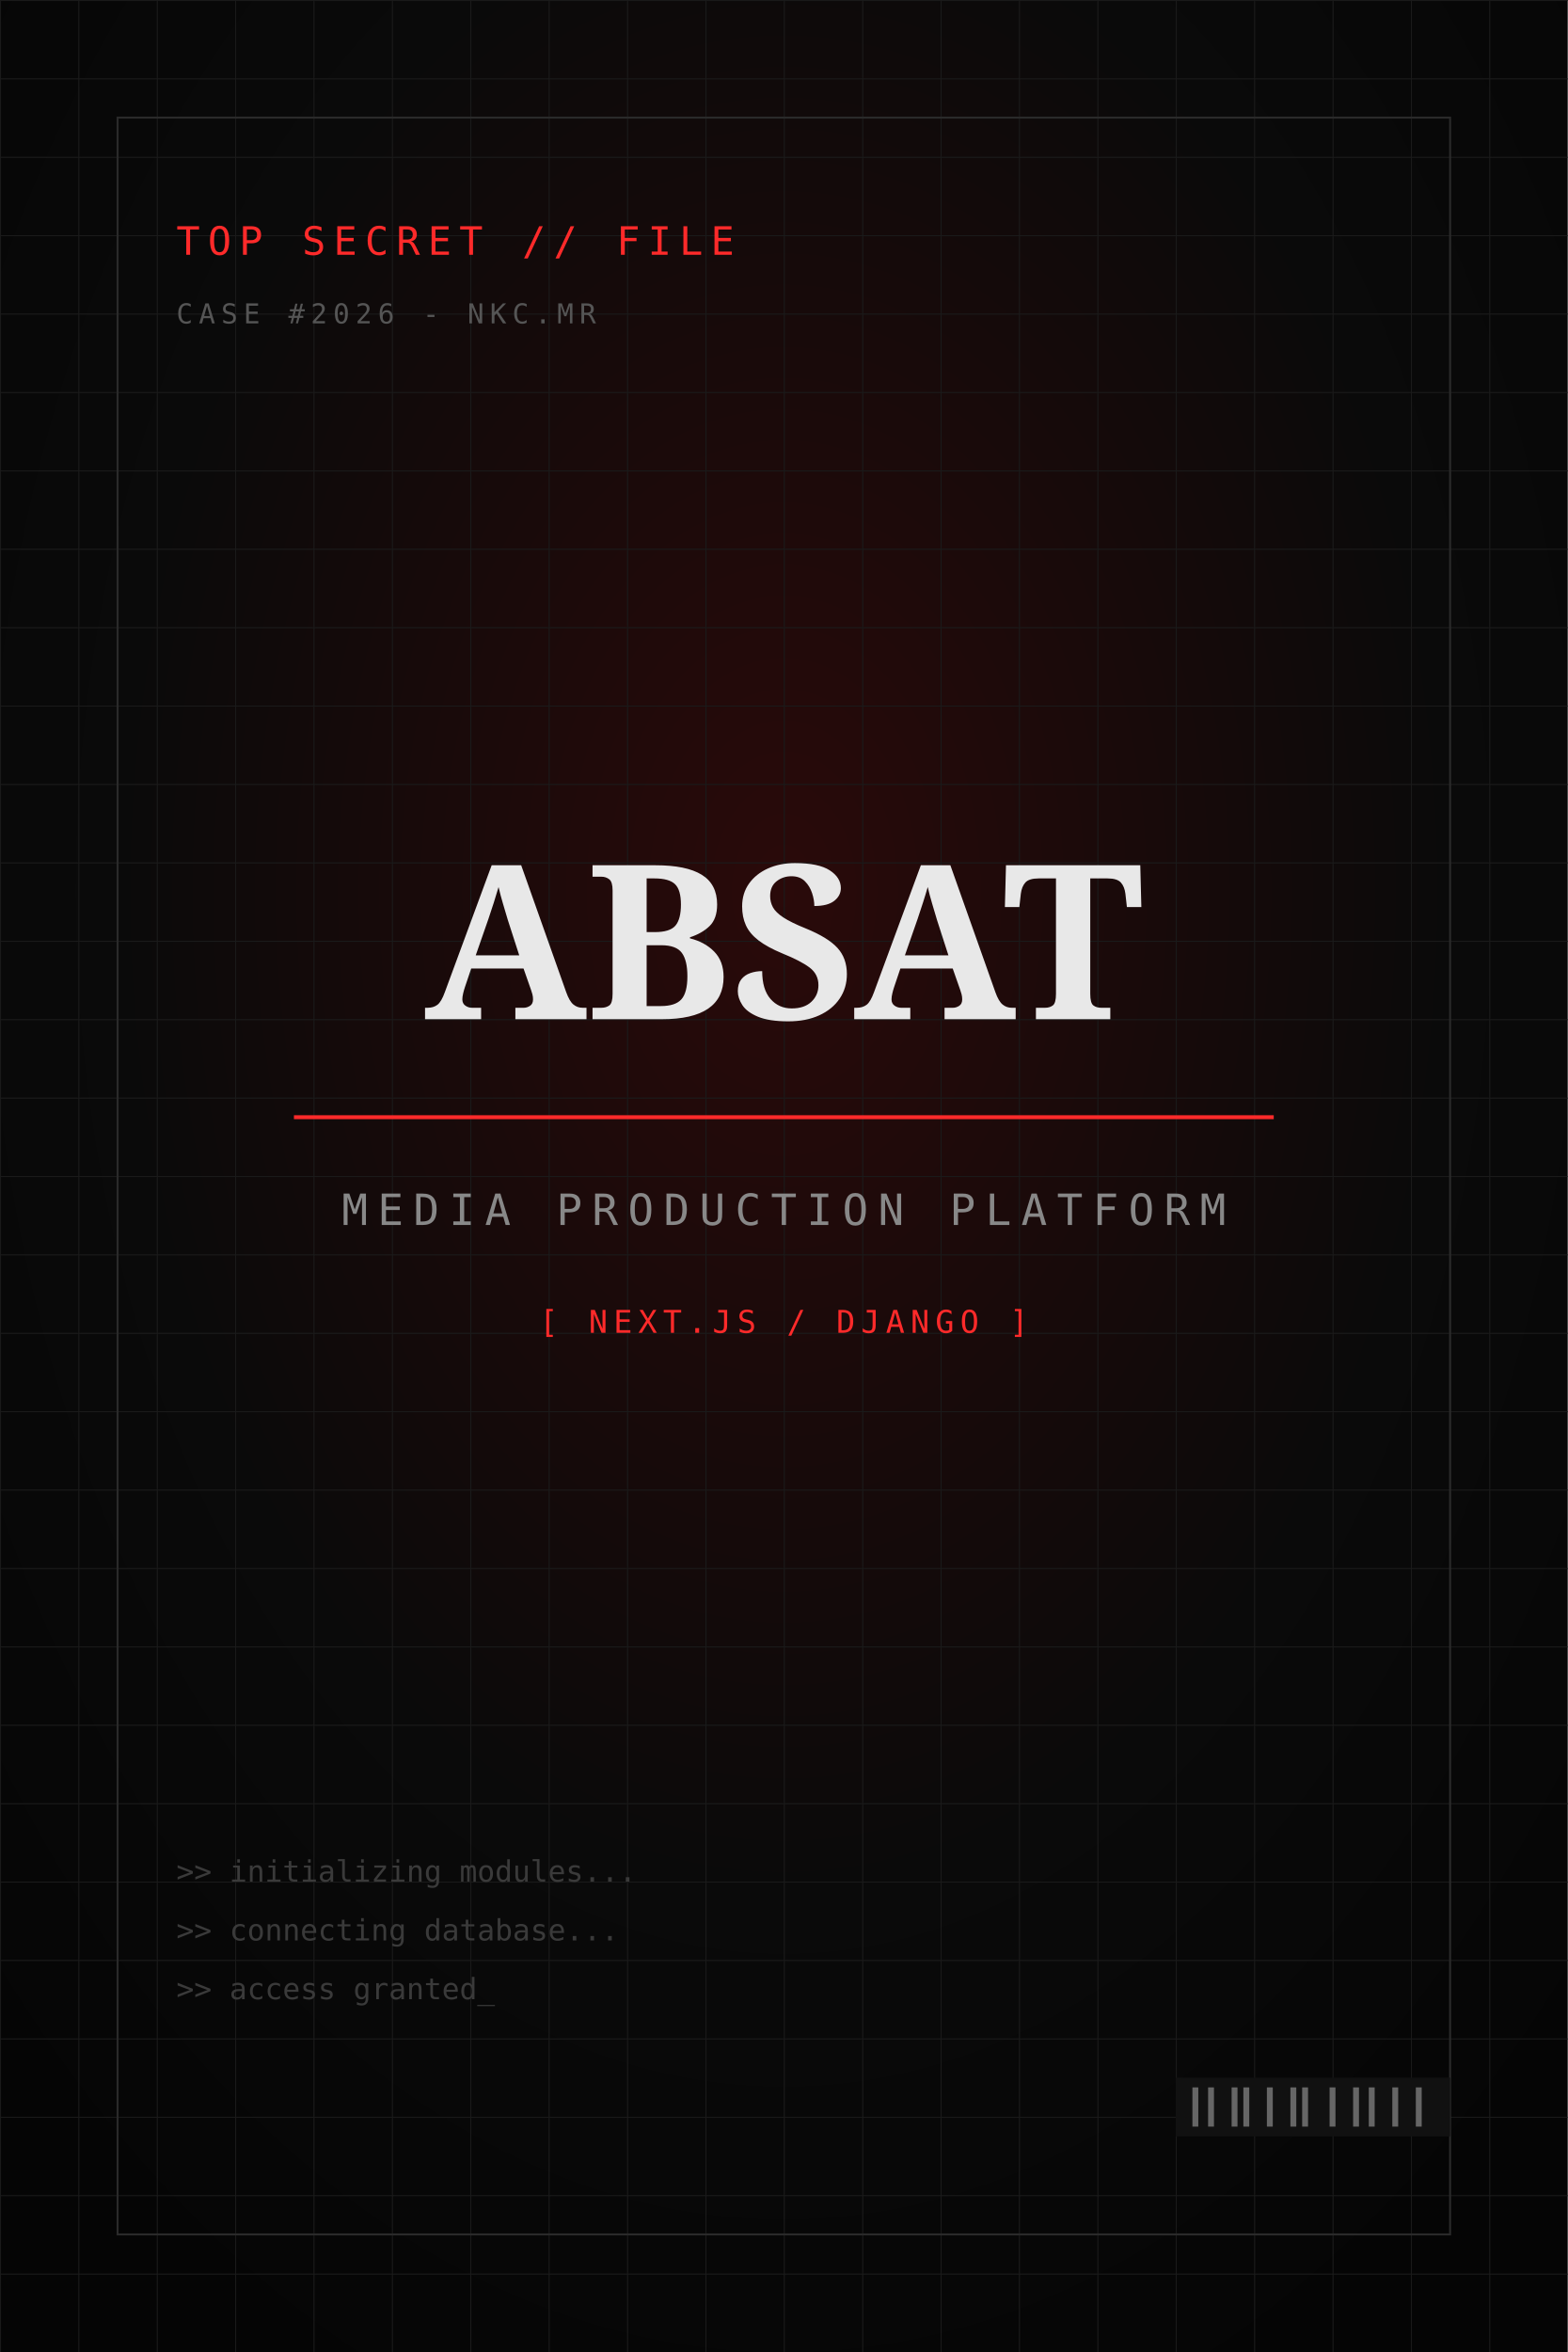
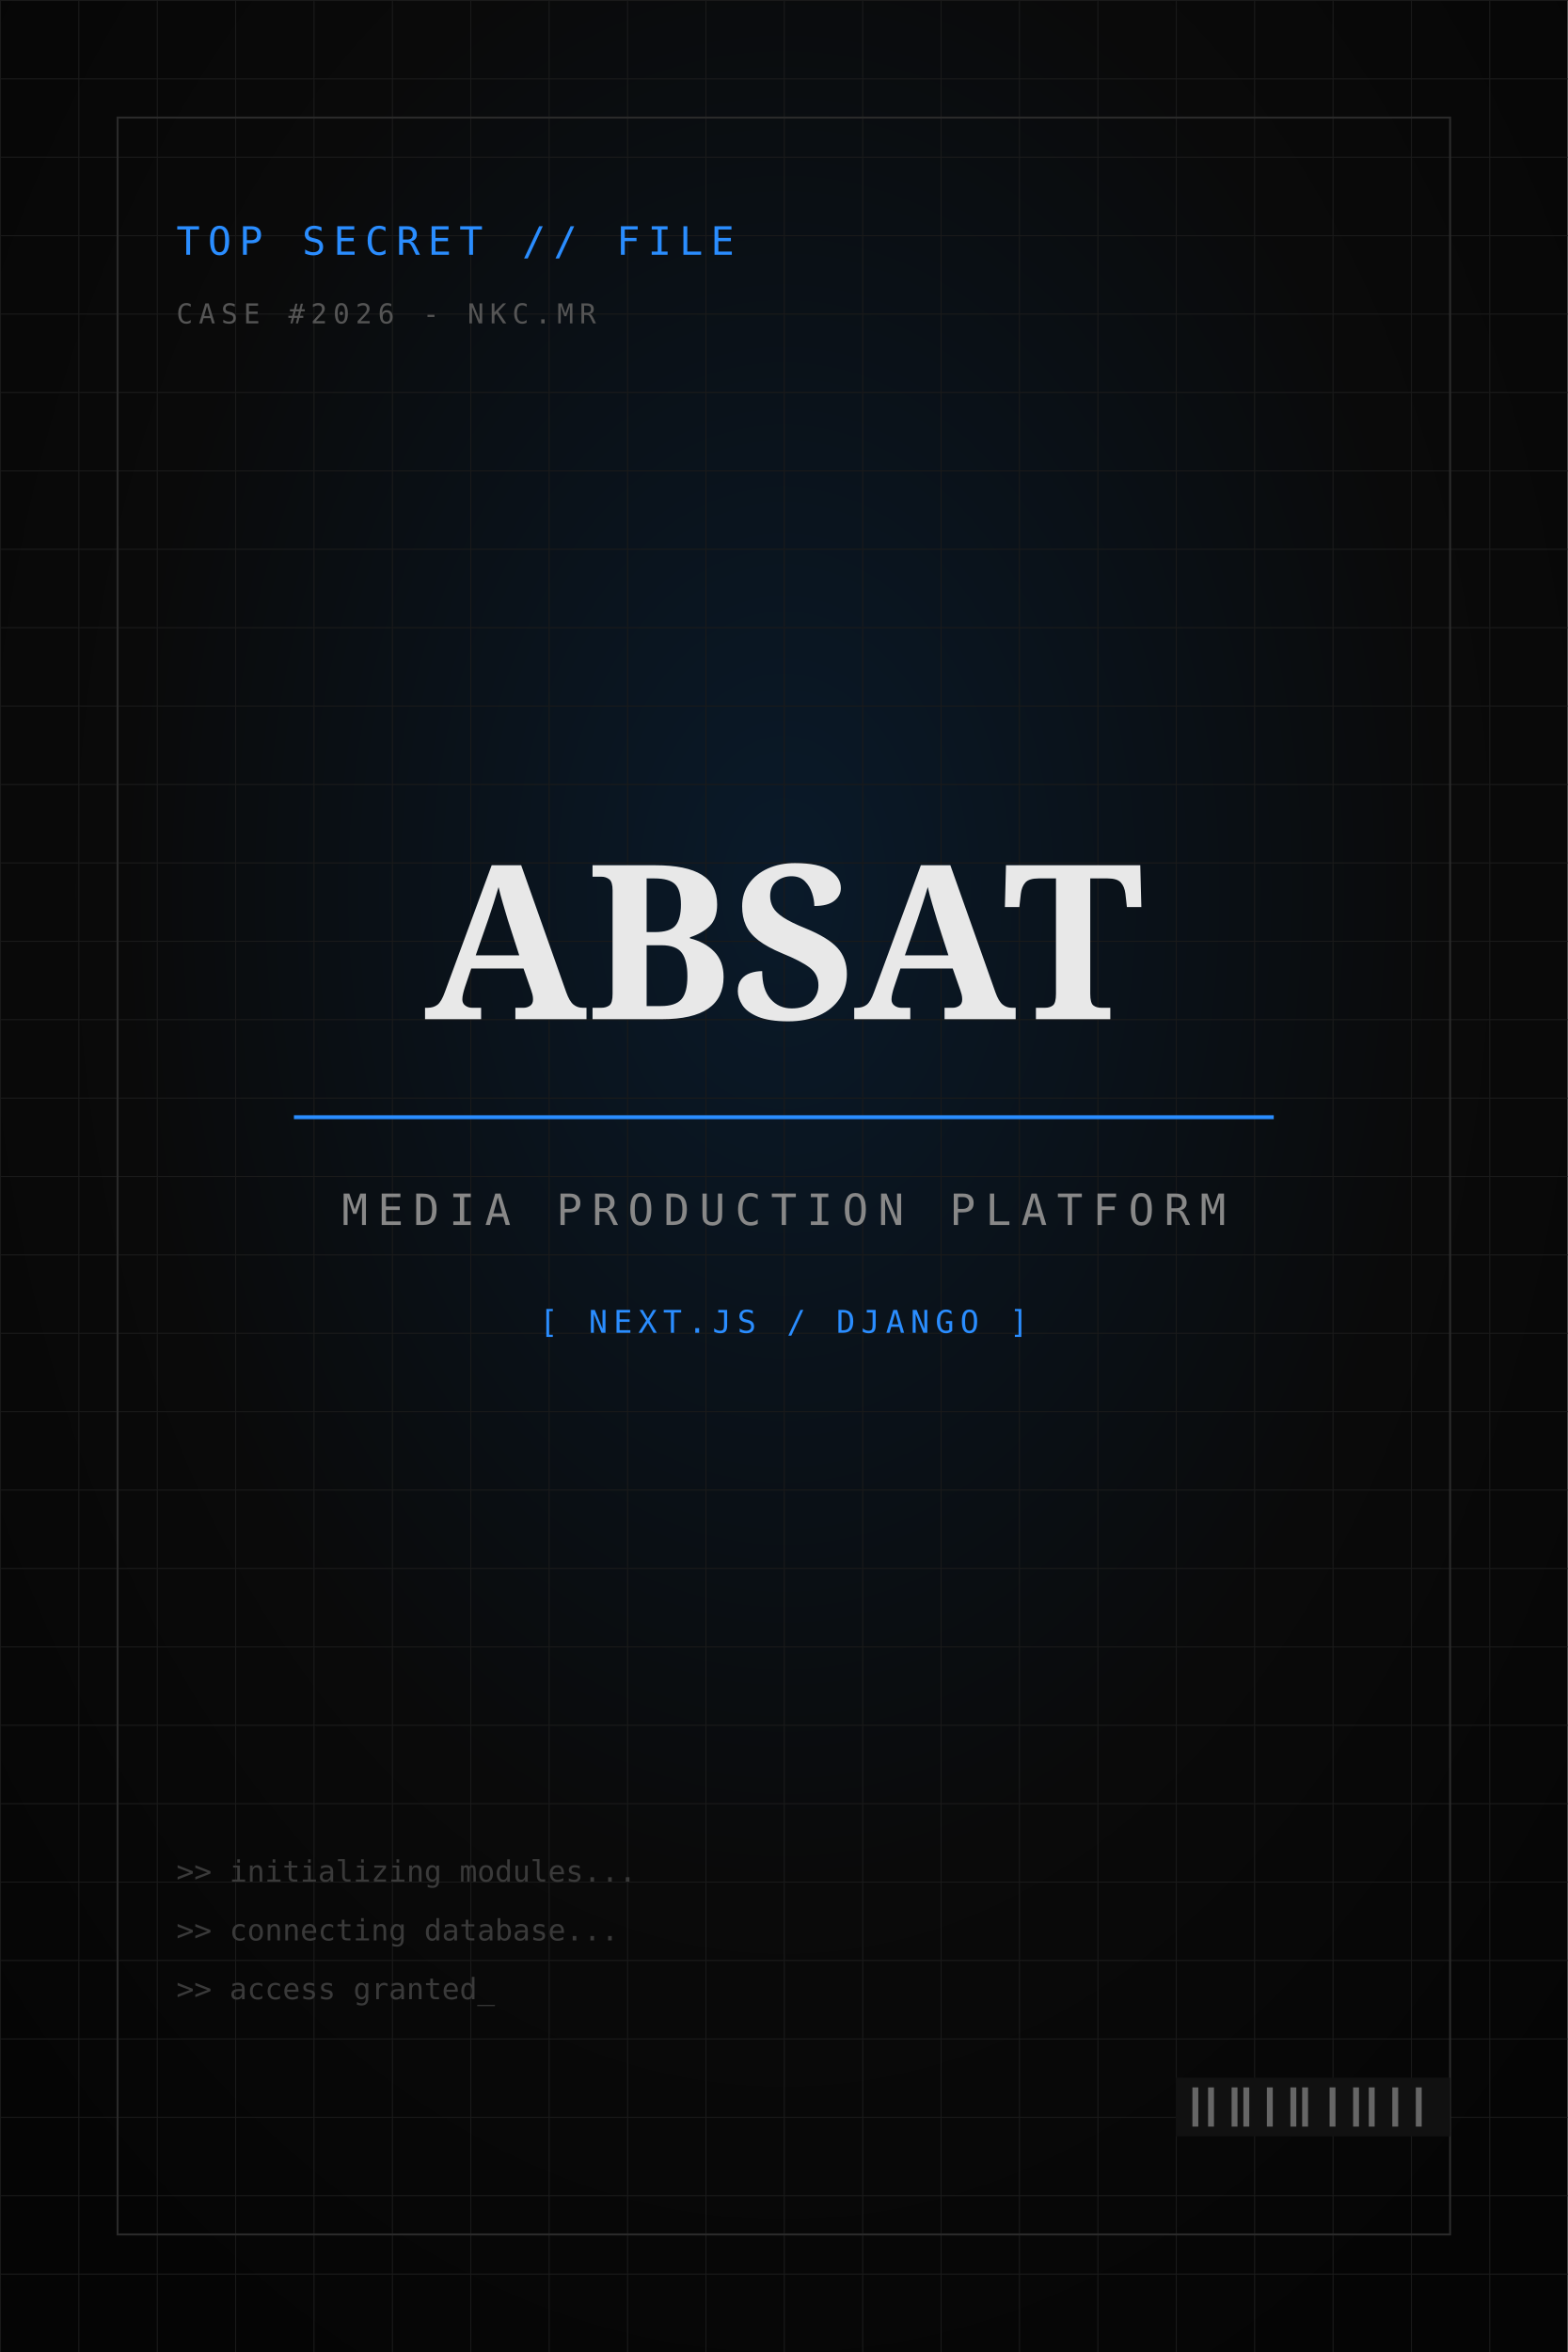
<svg xmlns="http://www.w3.org/2000/svg" width="800" height="1200" viewBox="0 0 800 1200">
  <defs>
    <pattern id="grid" width="40" height="40" patternUnits="userSpaceOnUse">
      <path d="M 40 0 L 0 0 0 40" fill="none" stroke="#1a1a1a" stroke-width="1" />
    </pattern>
    <radialGradient id="glow" cx="50%" cy="38%" r="70%">
-       <stop offset="0%" stop-color="#2a0a0a" />
+       <stop offset="0%" stop-color="#0a1a2a" />
      <stop offset="60%" stop-color="#0a0a0a" />
      <stop offset="100%" stop-color="#050505" />
    </radialGradient>
  </defs>
  <rect width="800" height="1200" fill="url(#glow)" />
  <rect width="800" height="1200" fill="url(#grid)" />
  <rect x="60" y="60" width="680" height="1080" fill="none" stroke="#2a2a2a" stroke-width="1" />
-   <text x="90" y="130" font-family="monospace" font-size="20" fill="#ff2a2a" letter-spacing="4">TOP SECRET // FILE</text>
+   <text x="90" y="130" font-family="monospace" font-size="20" fill="#2a8dff" letter-spacing="4">TOP SECRET // FILE</text>
  <text x="90" y="165" font-family="monospace" font-size="14" fill="#555" letter-spacing="3">CASE #2026 - NKC.MR</text>
  <text x="400" y="520" text-anchor="middle" font-family="Georgia, 'Playfair Display', serif" font-size="110" font-weight="bold" fill="#e8e8e8">ABSAT</text>
-   <line x1="150" y1="570" x2="650" y2="570" stroke="#ff2a2a" stroke-width="2" />
+   <line x1="150" y1="570" x2="650" y2="570" stroke="#2a8dff" stroke-width="2" />
  <text x="400" y="625" text-anchor="middle" font-family="monospace" font-size="22" fill="#888" letter-spacing="5">MEDIA PRODUCTION PLATFORM</text>
-   <text x="400" y="680" text-anchor="middle" font-family="monospace" font-size="16" fill="#ff2a2a" letter-spacing="3">[ NEXT.JS / DJANGO ]</text>
+   <text x="400" y="680" text-anchor="middle" font-family="monospace" font-size="16" fill="#2a8dff" letter-spacing="3">[ NEXT.JS / DJANGO ]</text>
  <g font-family="monospace" font-size="15" fill="#3a3a3a">
    <text x="90" y="960">&gt;&gt; initializing modules...</text>
    <text x="90" y="990">&gt;&gt; connecting database...</text>
    <text x="90" y="1020">&gt;&gt; access granted_</text>
  </g>
  <rect x="600" y="1060" width="140" height="30" fill="#111" />
  <g stroke="#666" stroke-width="3">
    <line x1="610" y1="1065" x2="610" y2="1085" />
    <line x1="618" y1="1065" x2="618" y2="1085" />
    <line x1="630" y1="1065" x2="630" y2="1085" />
    <line x1="636" y1="1065" x2="636" y2="1085" />
    <line x1="648" y1="1065" x2="648" y2="1085" />
    <line x1="660" y1="1065" x2="660" y2="1085" />
    <line x1="666" y1="1065" x2="666" y2="1085" />
    <line x1="680" y1="1065" x2="680" y2="1085" />
    <line x1="692" y1="1065" x2="692" y2="1085" />
    <line x1="700" y1="1065" x2="700" y2="1085" />
    <line x1="712" y1="1065" x2="712" y2="1085" />
    <line x1="724" y1="1065" x2="724" y2="1085" />
  </g>
</svg>
